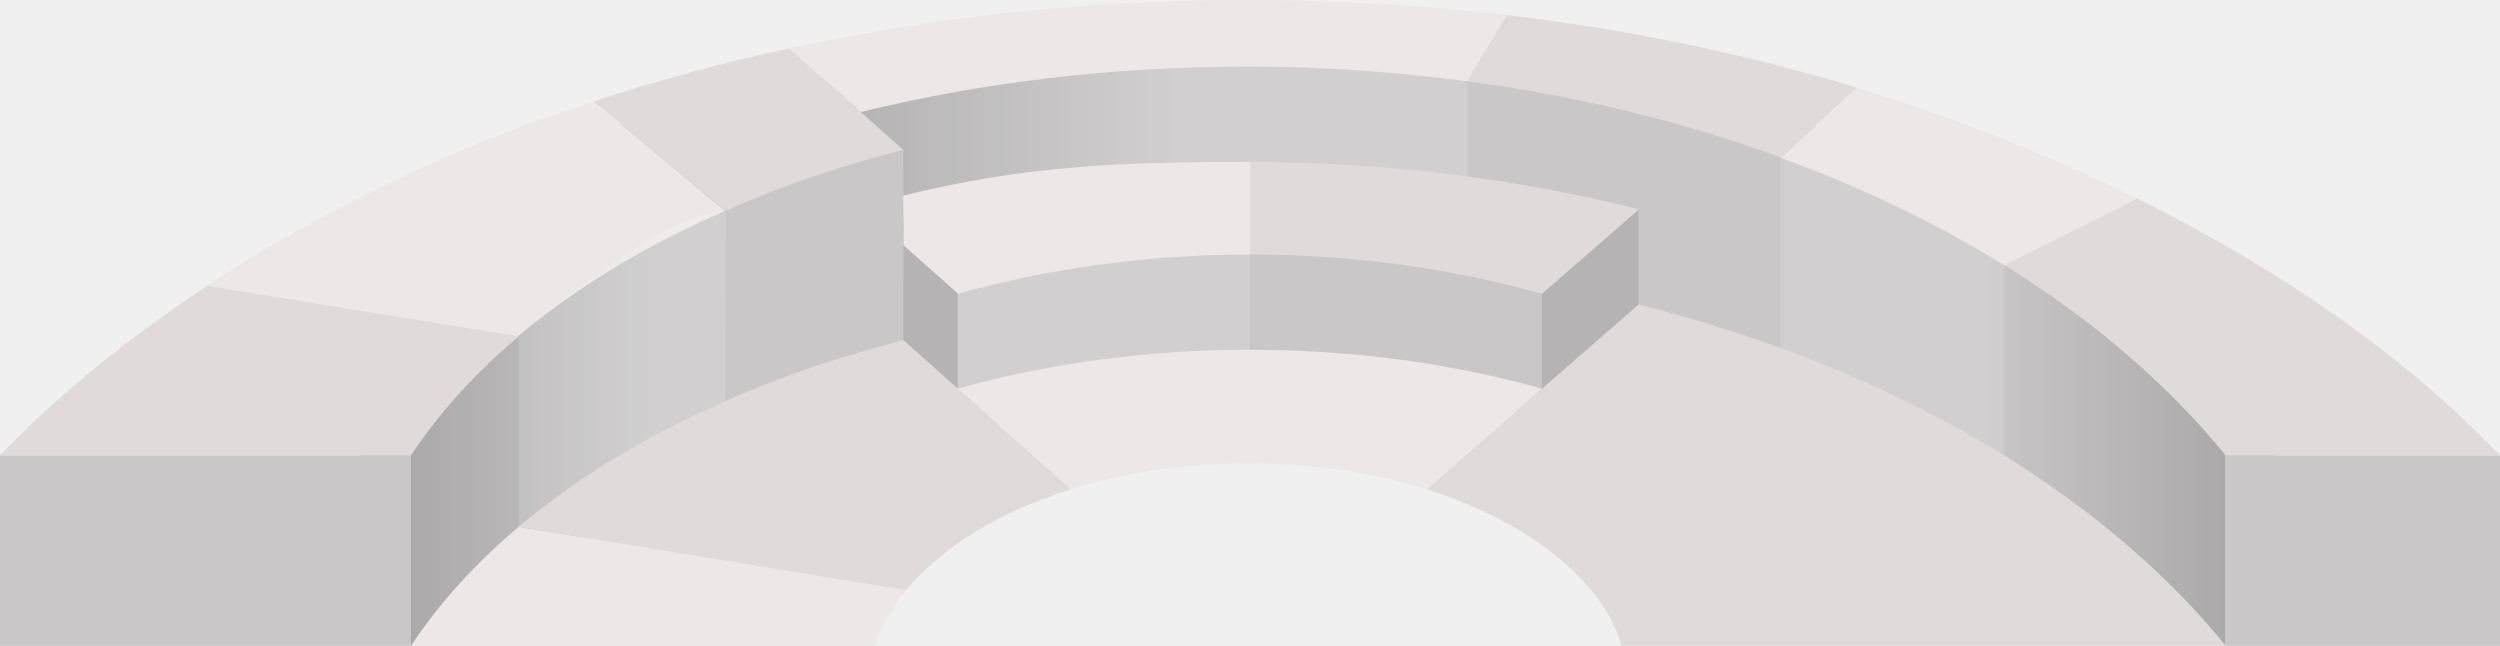
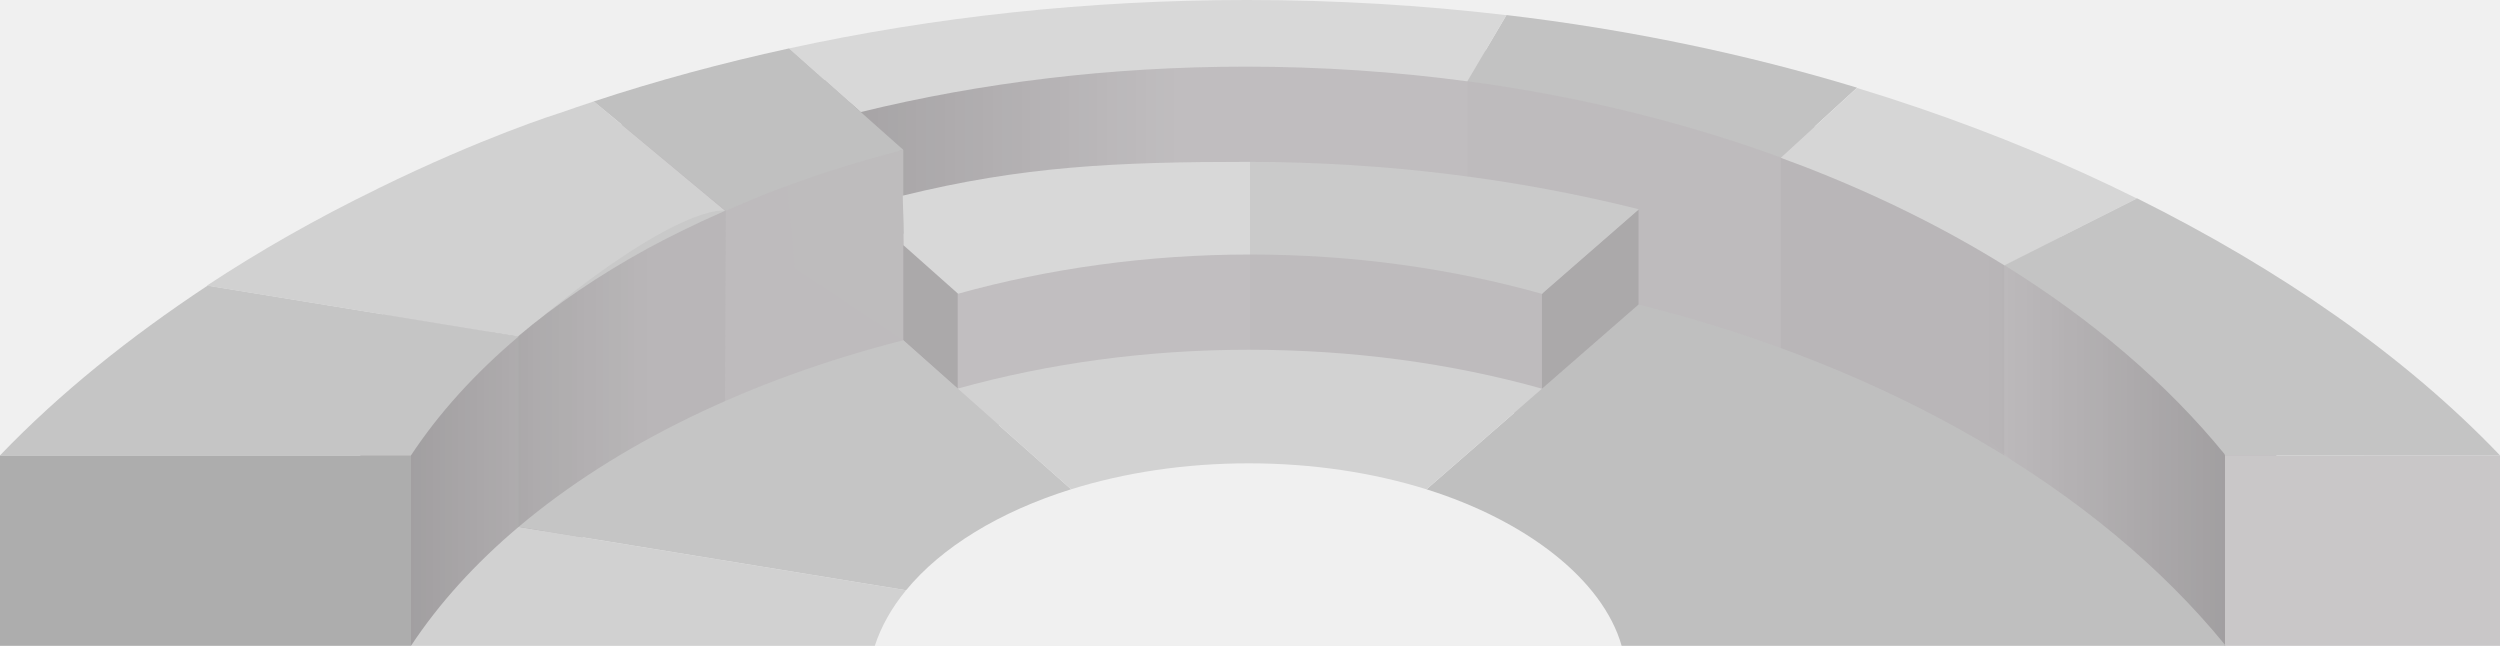
<svg xmlns="http://www.w3.org/2000/svg" version="1.1" id="Layer_1" x="0px" y="0px" viewBox="0 0 787.78 203.5" style="enable-background:new 0 0 787.78 203.5;" xml:space="preserve">
  <defs id="defs80" />
  <style type="text/css" id="style2">
	.st0{fill:#C9C7C8;}
	.st1{opacity:0.15;fill:#FFFFFF;}
	.st2{opacity:0.15;fill:url(#SVGID_1_);}
	.st3{opacity:0.15;fill:url(#SVGID_2_);}
	.st4{fill:#E0DADA;}
	.st5{fill:#EDE7E7;}
	.st6{opacity:0.1;}
	.st7{opacity:0.15;fill:url(#SVGID_3_);}
</style>
  <g id="g75">
-     <polygon class="st0" points="133.02,52.99 167.15,54.18 194.69,39.49 305.28,15.25 422.08,10.02 503.48,20.39 591.96,45.6    704.77,102.67 728.66,180.53 701.14,203.5 592.84,146.62 520.29,121.7 494.19,132.2 401.28,120.81 293.34,137.18 231.14,139.39    129.51,203.5 111.15,134.52  " id="polygon4" />
+     <polygon class="st0" points="133.02,52.99 167.15,54.18 194.69,39.49 305.28,15.25 422.08,10.02 503.48,20.39 591.96,45.6    704.77,102.67 728.66,180.53 701.14,203.5 592.84,146.62 520.29,121.7 494.19,132.2 401.28,120.81 293.34,137.18 231.14,139.39    129.51,203.5 111.15,134.52  " id="polygon4" style="fill:#bebbbd;fill-opacity:1" />
    <g id="g10">
-       <polygon class="st1" points="462.38,25.59 462.38,55.67 425.37,65.24 301.78,66.4 272.4,69 262,35.31 273.95,25.59 410.65,15.25       " id="polygon6" />
-       <path class="st1" d="M561.17,49.64v66.54l70.36,46.39V83.62c0,0-5.88-16.95-7.65-17.22s-51.76-19.77-51.76-19.77L561.17,49.64z" id="path8" />
+       <polygon class="st1" points="462.38,25.59 462.38,55.67 425.37,65.24 301.78,66.4 272.4,69 262,35.31 273.95,25.59 410.65,15.25       " id="polygon6" style="fill:#c9c9c9;fill-opacity:1" />
+       <path class="st1" d="M561.17,49.64v66.54l70.36,46.39V83.62c0,0-5.88-16.95-7.65-17.22s-51.76-19.77-51.76-19.77L561.17,49.64z" id="path8" style="fill:#999999;fill-opacity:1" />
    </g>
-     <polygon class="st1" points="393.89,80.2 393.89,116.18 301.78,122.44 301.78,92.44 319.07,80.2 383.66,74.09  " id="polygon12" />
+     <polygon class="st1" points="393.89,80.2 393.89,116.18 301.78,122.44 301.78,92.44 319.07,80.2 383.66,74.09  " id="polygon12" style="fill:#d3d3d3;fill-opacity:1" />
    <linearGradient id="SVGID_1_" gradientUnits="userSpaceOnUse" x1="257.063" y1="46.635" x2="371.644" y2="46.635">
      <stop offset="0" style="stop-color:#000000" id="stop14" />
      <stop offset="1" style="stop-color:#000000;stop-opacity:0" id="stop16" />
    </linearGradient>
    <polygon class="st2" points="257.06,34 371.64,15.25 371.64,59.76 257.06,78.02  " id="polygon19" />
    <linearGradient id="SVGID_2_" gradientUnits="userSpaceOnUse" x1="7359.145" y1="140.76" x2="7434.416" y2="140.76" gradientTransform="matrix(-1 0 0 1 8060.281 0)">
      <stop offset="0" style="stop-color:#000000" id="stop21" />
      <stop offset="1" style="stop-color:#000000;stop-opacity:0" id="stop23" />
    </linearGradient>
    <polygon class="st3" points="701.14,143.5 701.14,203.5 625.87,138.03 625.87,78.02 676.27,104.54 701.14,129.44  " id="polygon26" />
-     <path class="st4" d="M485.89,122.48l30.44-26.53l0,0c79.23,19.88,144.81,58.27,184.8,107.25v0.3H511.06H511   c-6-21-30.29-39.55-61.5-49.31l0,0.01L485.89,122.48z" id="cello" />
-     <polygon class="st0" points="284.64,47.22 284.64,107.22 250.48,84.53 247.55,52.99  " id="polygon30" />
-     <path class="st5" d="M 393.89,80.2 V 51 c -0.43,0 0.43,0 0,0 -42.62,0 -71.63,1.39 -109.42,10.65 l 0.199,8.654 0.081,7.036 17.14,15.22 v 0 c 28.41,-7.9 59.63,-12.36 92,-12.36 z" id="woodwind" style="fill:#ede7e7" />
-     <rect y="143.5" class="st0" width="129.51" height="60" id="rect34" />
+     <path class="st4" d="M485.89,122.48l30.44-26.53l0,0c79.23,19.88,144.81,58.27,184.8,107.25v0.3H511.06H511   c-6-21-30.29-39.55-61.5-49.31l0,0.01L485.89,122.48z" id="cello" style="fill:#bfbfbf;fill-opacity:1" />
+     <polygon class="st0" points="284.64,47.22 284.64,107.22 250.48,84.53 247.55,52.99  " id="polygon30" style="fill:#bebcbd;fill-opacity:1" />
+     <path class="st5" d="M 393.89,80.2 V 51 c -0.43,0 0.43,0 0,0 -42.62,0 -71.63,1.39 -109.42,10.65 l 0.199,8.654 0.081,7.036 17.14,15.22 v 0 c 28.41,-7.9 59.63,-12.36 92,-12.36 z" id="woodwind" style="fill:#d8d8d8;fill-opacity:1" />
+     <rect y="143.5" class="st0" width="129.51" height="60" id="rect34" style="fill:#adadad;fill-opacity:1" />
    <rect x="701.14" y="143.5" class="st0" width="86.64" height="60" id="rect36" />
    <polygon class="st6" points="301.78,92.44 301.78,122.44 284.64,107.22 284.64,77.22  " id="polygon38" />
    <polygon class="st6" points="485.89,92.48 485.89,122.48 516.33,95.95 516.33,65.95  " id="polygon40" />
-     <polygon class="st0" points="284.64,52.99 284.64,89 260.16,65.24  " id="polygon42" />
-     <path class="st4" d="M393.89,80.2V51c43.13,0.1,84.42,5.38,122.55,14.95l0,0L486,92.48l0.17,0.19   C457.52,84.62,426.58,80.2,393.89,80.2z" id="woodwind2" />
-     <path class="st4" d="M631.53,83.52l41.82-21.05c44.95,22.37,84.3,49.49,114.43,81.03l0,0l-86.76-0.06l0-0.3   C682.8,120.82,659.25,100.7,631.53,83.52z" id="bass" />
-     <path class="st4" d="M561.17,49.64l24.01-22.01C550.42,17.08,513.38,9.31,474.7,4.74l0,0l-12.32,20.85l0,0   c18.56,2.49,36.59,5.96,53.96,10.32C531.83,39.8,546.81,44.39,561.17,49.64z" id="brass" />
+     <path class="st4" d="M393.89,80.2V51c43.13,0.1,84.42,5.38,122.55,14.95l0,0L486,92.48l0.17,0.19   C457.52,84.62,426.58,80.2,393.89,80.2z" id="woodwind2" style="fill:#cacaca;fill-opacity:1" />
+     <path class="st4" d="M631.53,83.52l41.82-21.05c44.95,22.37,84.3,49.49,114.43,81.03l0,0l-86.76-0.06l0-0.3   C682.8,120.82,659.25,100.7,631.53,83.52z" id="bass" style="fill:#c4c4c4;fill-opacity:1" />
+     <path class="st4" d="M561.17,49.64l24.01-22.01C550.42,17.08,513.38,9.31,474.7,4.74l0,0l-12.32,20.85l0,0   c18.56,2.49,36.59,5.96,53.96,10.32C531.83,39.8,546.81,44.39,561.17,49.64z" id="brass" style="fill:#c2c2c2;fill-opacity:1" />
    <linearGradient id="SVGID_3_" gradientUnits="userSpaceOnUse" x1="129.513" y1="140.76" x2="204.784" y2="140.76">
      <stop offset="0" style="stop-color:#000000" id="stop50" />
      <stop offset="1" style="stop-color:#000000;stop-opacity:0" id="stop52" />
    </linearGradient>
    <polygon class="st7" points="129.51,143.5 129.51,203.5 204.78,138.03 204.78,78.02 154.38,104.54 129.51,129.44  " id="polygon55" />
-     <path class="st4" d="M0,143.5h129.51l0-0.01c8.84-13.39,20.28-25.96,33.92-37.47l0,0L65.45,89.99l0-0.01   C40.89,106.21,18.73,123.98,0,143.5L0,143.5z" id="harp" />
-     <path class="st5" d="M187.1,31.96c-3.71,1.22-7.4,2.48-11.05,3.77l-0.03-0.01c0,0-23.76,7.42-57,23.72l0.03,0.01   c-19.08,9.28-37.1,19.49-53.85,30.55l0,0.01l97.98,16.03l0,0c11.98-10.1,25.66-19.38,40.78-27.68c6.24-3.37,14.45-7.52,24.51-11.94   L187.1,31.96z" id="piano" />
-     <path class="st1" d="M163.43,106.02v60l62.38-25.26l2.65-14.36l0.25-60C228.72,66.4,214.09,62.93,163.43,106.02z" id="path61" />
-     <path class="st5" d="M129.51,203.5h146.15l0,0c2-6.14,5.33-12,9.82-17.47l0.03-0.03l-122.09-19.97l0,0   C149.79,177.53,138.36,190.1,129.51,203.5L129.51,203.5z" id="violin" />
-     <path class="st4" d="M163.43,166.02c30.7-25.89,72.56-46.4,121.21-58.81l0,0l52.89,46.97l0-0.01   c-22.56,7.05-40.87,18.24-52.04,31.85l0.03-0.03L163.43,166.02L163.43,166.02z" id="violin2" />
-     <path class="st5" d="M561.13,49.72l24.01-22.01c6.63,2.01,13.18,4.12,19.64,6.33l0,0l0,0c24.05,8.23,47.03,17.78,68.63,28.53   L631.6,83.62c-19.09-11.83-40.16-22.25-62.85-31.04l0,0l0,0C566.22,51.61,563.68,50.66,561.13,49.72z" id="brass2" />
-     <path class="st5" d="M474.7,4.78C448.17,1.64,420.87,0,393,0c-50.39,0-98.9,5.35-144.36,15.25l0,0l22.59,20.06l0,0   C309.02,26.05,349.88,21,392.5,21c23.93,0,47.29,1.59,69.88,4.63l0,0L474.7,4.78L474.7,4.78z" id="horn" />
-     <path class="st4" d="M187.1,31.96c19.69-6.49,40.4-12.11,61.54-16.71l0,0l22.59,20.06l13.41,11.91   c-15.88,4.05-31.02,8.97-45.3,14.65l0.06,0.02c-3.76,1.52-7.32,3.03-10.68,4.51L187.1,31.96z" id="percussion" />
-     <path class="st5" d="M485.89,122.48l-36.39,31.72l0-0.01c-16.72-5.23-35.77-8.19-56-8.19c-20.21,0-39.26,2.96-55.97,8.18l0,0.01   l-35.75-31.74l0,0c28.41-7.9,59.35-12.24,91.72-12.24c32.69,0,63.86,4.25,92.5,12.3L485.89,122.48z" id="viola" />
+     <path class="st4" d="M0,143.5h129.51l0-0.01c8.84-13.39,20.28-25.96,33.92-37.47l0,0L65.45,89.99l0-0.01   C40.89,106.21,18.73,123.98,0,143.5L0,143.5z" id="harp" style="fill:#c5c5c5;fill-opacity:1" />
+     <path class="st5" d="M187.1,31.96c-3.71,1.22-7.4,2.48-11.05,3.77l-0.03-0.01c0,0-23.76,7.42-57,23.72l0.03,0.01   c-19.08,9.28-37.1,19.49-53.85,30.55l0,0.01l97.98,16.03l0,0c11.98-10.1,25.66-19.38,40.78-27.68c6.24-3.37,14.45-7.52,24.51-11.94   L187.1,31.96z" id="piano" style="fill:#d1d1d1;fill-opacity:1" />
+     <path class="st1" d="M163.43,106.02v60l62.38-25.26l2.65-14.36l0.25-60C228.72,66.4,214.09,62.93,163.43,106.02z" id="path61" style="fill:#9a9a9a;fill-opacity:1" />
+     <path class="st5" d="M129.51,203.5h146.15l0,0c2-6.14,5.33-12,9.82-17.47l0.03-0.03l-122.09-19.97l0,0   C149.79,177.53,138.36,190.1,129.51,203.5L129.51,203.5z" id="violin" style="fill:#d1d1d1;fill-opacity:1" />
+     <path class="st4" d="M163.43,166.02c30.7-25.89,72.56-46.4,121.21-58.81l0,0l52.89,46.97l0-0.01   c-22.56,7.05-40.87,18.24-52.04,31.85l0.03-0.03L163.43,166.02L163.43,166.02z" id="violin2" style="fill:#c5c5c5;fill-opacity:1" />
+     <path class="st5" d="M561.13,49.72l24.01-22.01c6.63,2.01,13.18,4.12,19.64,6.33l0,0l0,0c24.05,8.23,47.03,17.78,68.63,28.53   L631.6,83.62c-19.09-11.83-40.16-22.25-62.85-31.04l0,0l0,0C566.22,51.61,563.68,50.66,561.13,49.72z" id="brass2" style="fill:#d6d6d6;fill-opacity:1" />
+     <path class="st5" d="M474.7,4.78C448.17,1.64,420.87,0,393,0c-50.39,0-98.9,5.35-144.36,15.25l0,0l22.59,20.06l0,0   C309.02,26.05,349.88,21,392.5,21c23.93,0,47.29,1.59,69.88,4.63l0,0L474.7,4.78L474.7,4.78z" id="horn" style="fill:#d8d8d8;fill-opacity:1" />
+     <path class="st4" d="M187.1,31.96c19.69-6.49,40.4-12.11,61.54-16.71l0,0l22.59,20.06l13.41,11.91   c-15.88,4.05-31.02,8.97-45.3,14.65l0.06,0.02c-3.76,1.52-7.32,3.03-10.68,4.51L187.1,31.96z" id="percussion" style="fill:#c0c0c0;fill-opacity:1" />
+     <path class="st5" d="M485.89,122.48l-36.39,31.72l0-0.01c-16.72-5.23-35.77-8.19-56-8.19c-20.21,0-39.26,2.96-55.97,8.18l0,0.01   l-35.75-31.74l0,0c28.41-7.9,59.35-12.24,91.72-12.24c32.69,0,63.86,4.25,92.5,12.3L485.89,122.48z" id="viola" style="fill:#d2d2d2;fill-opacity:1" />
  </g>
</svg>
